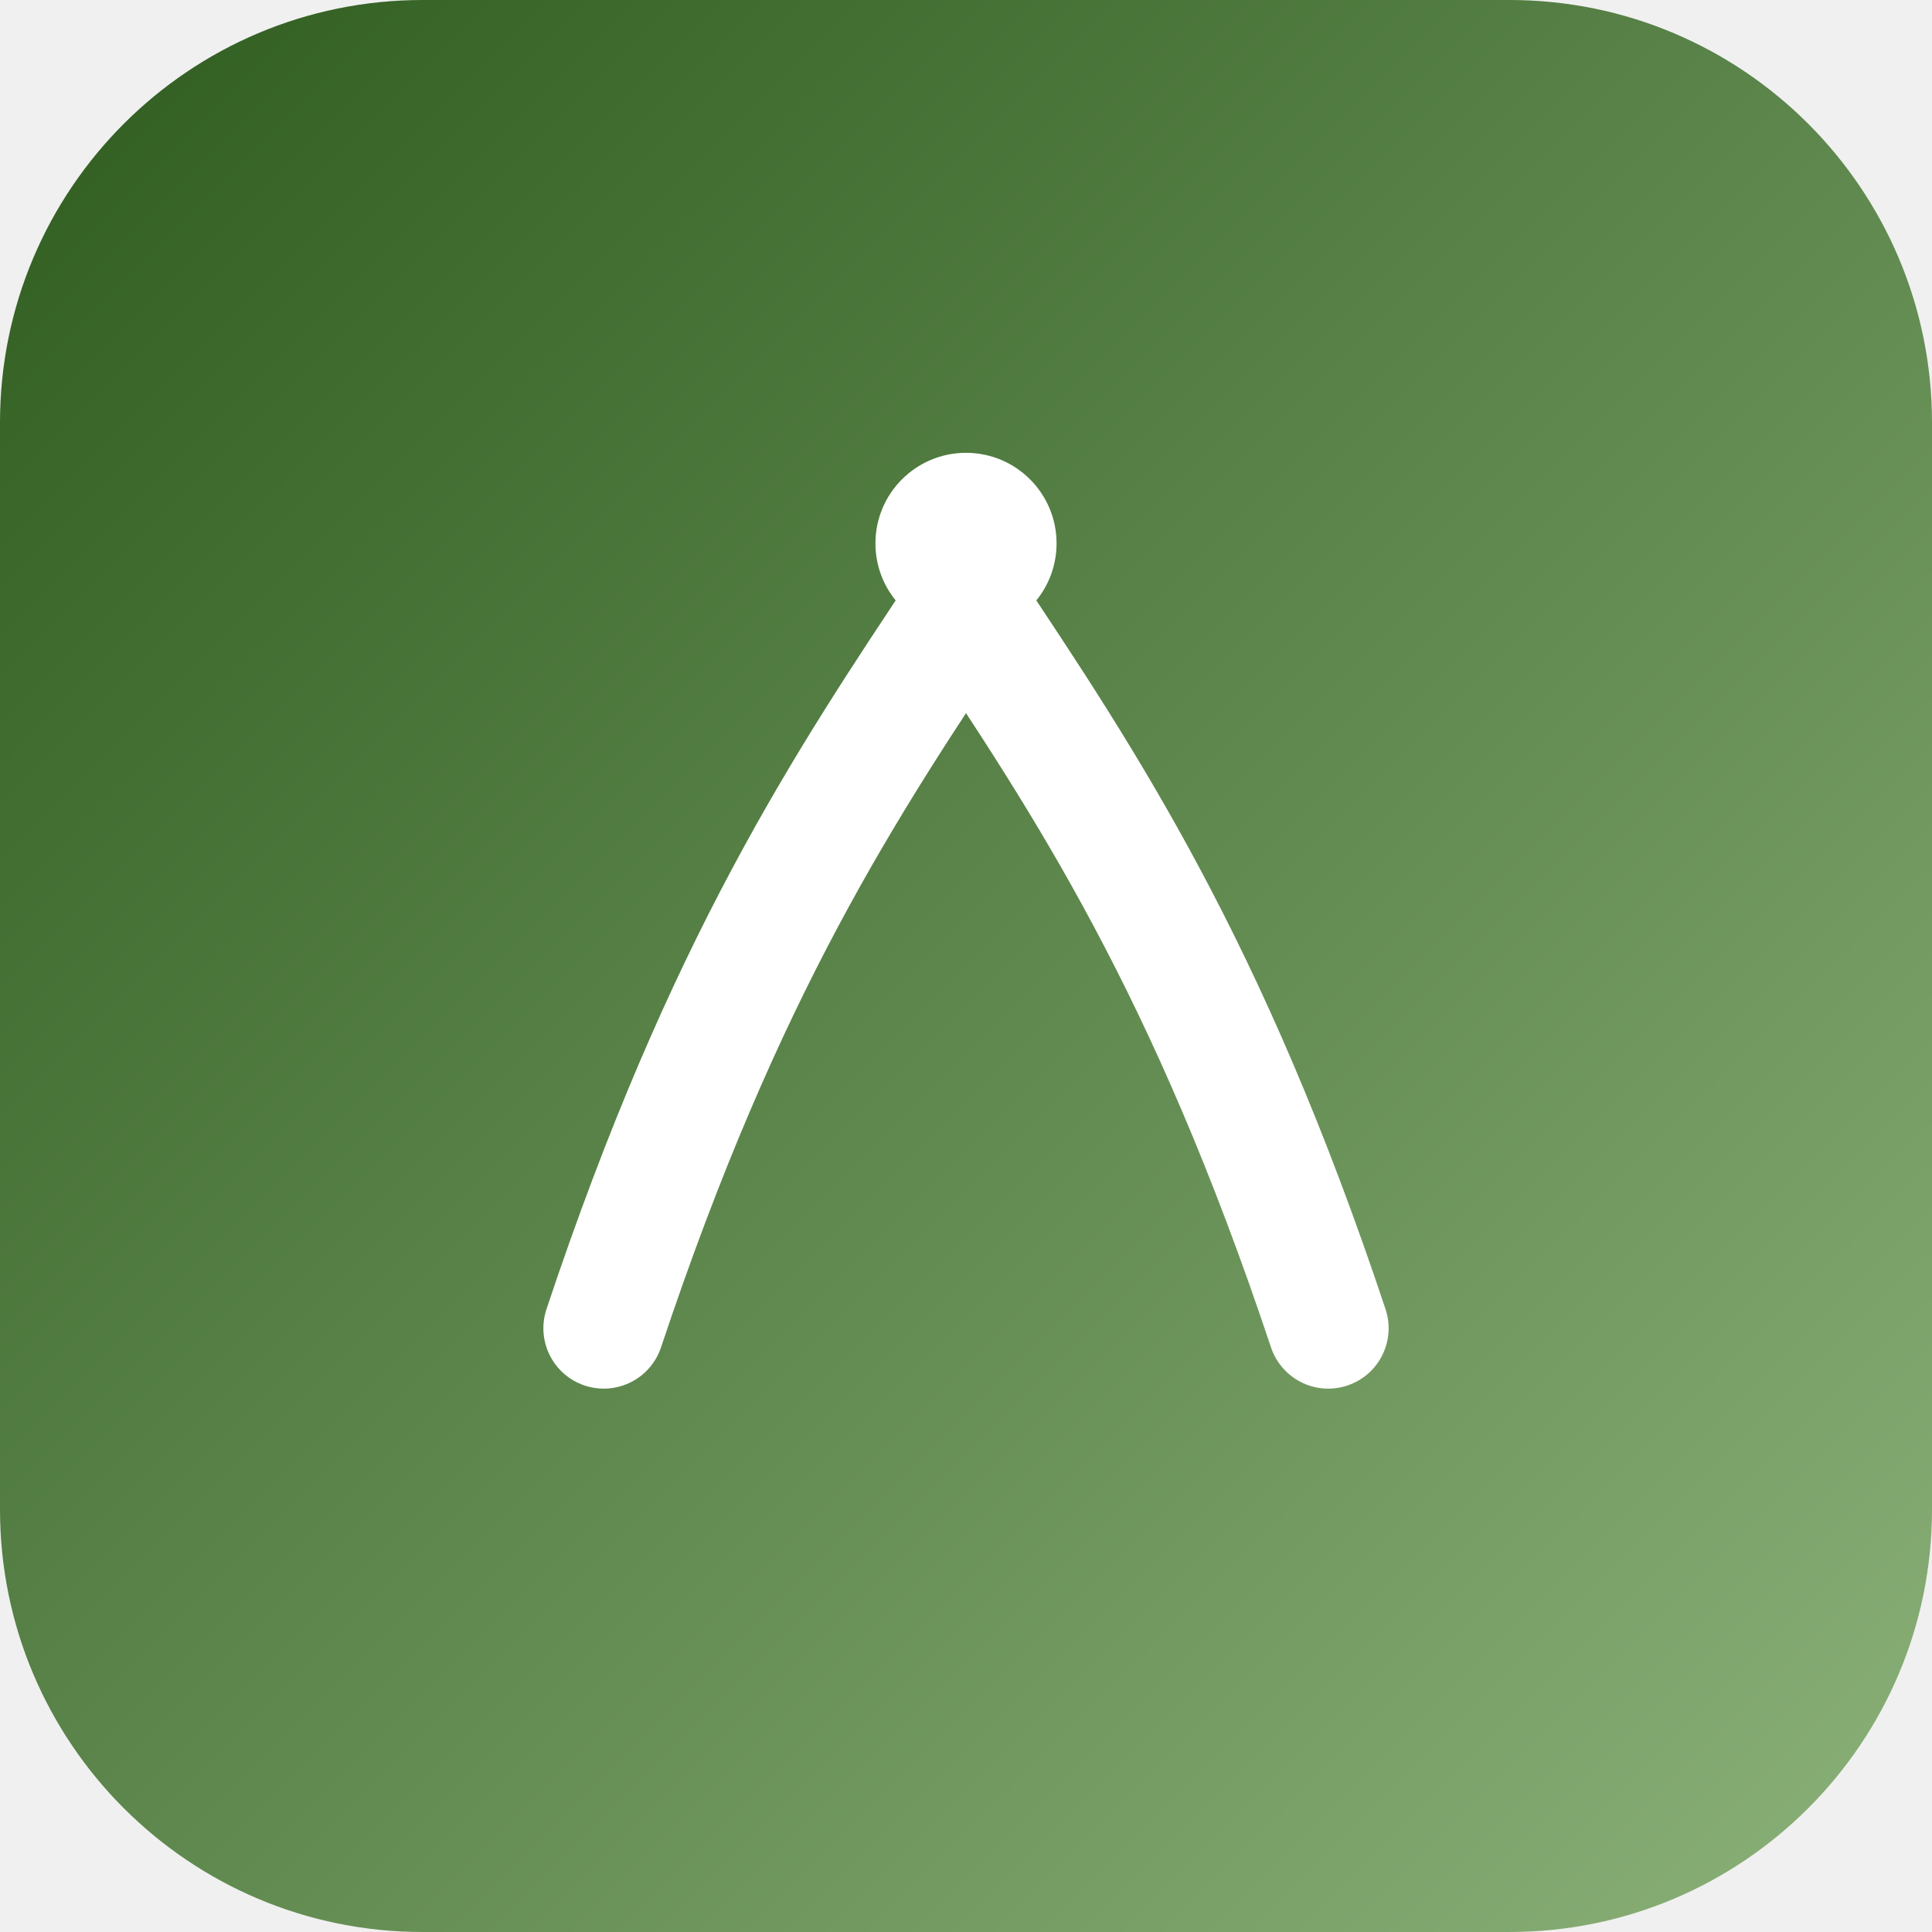
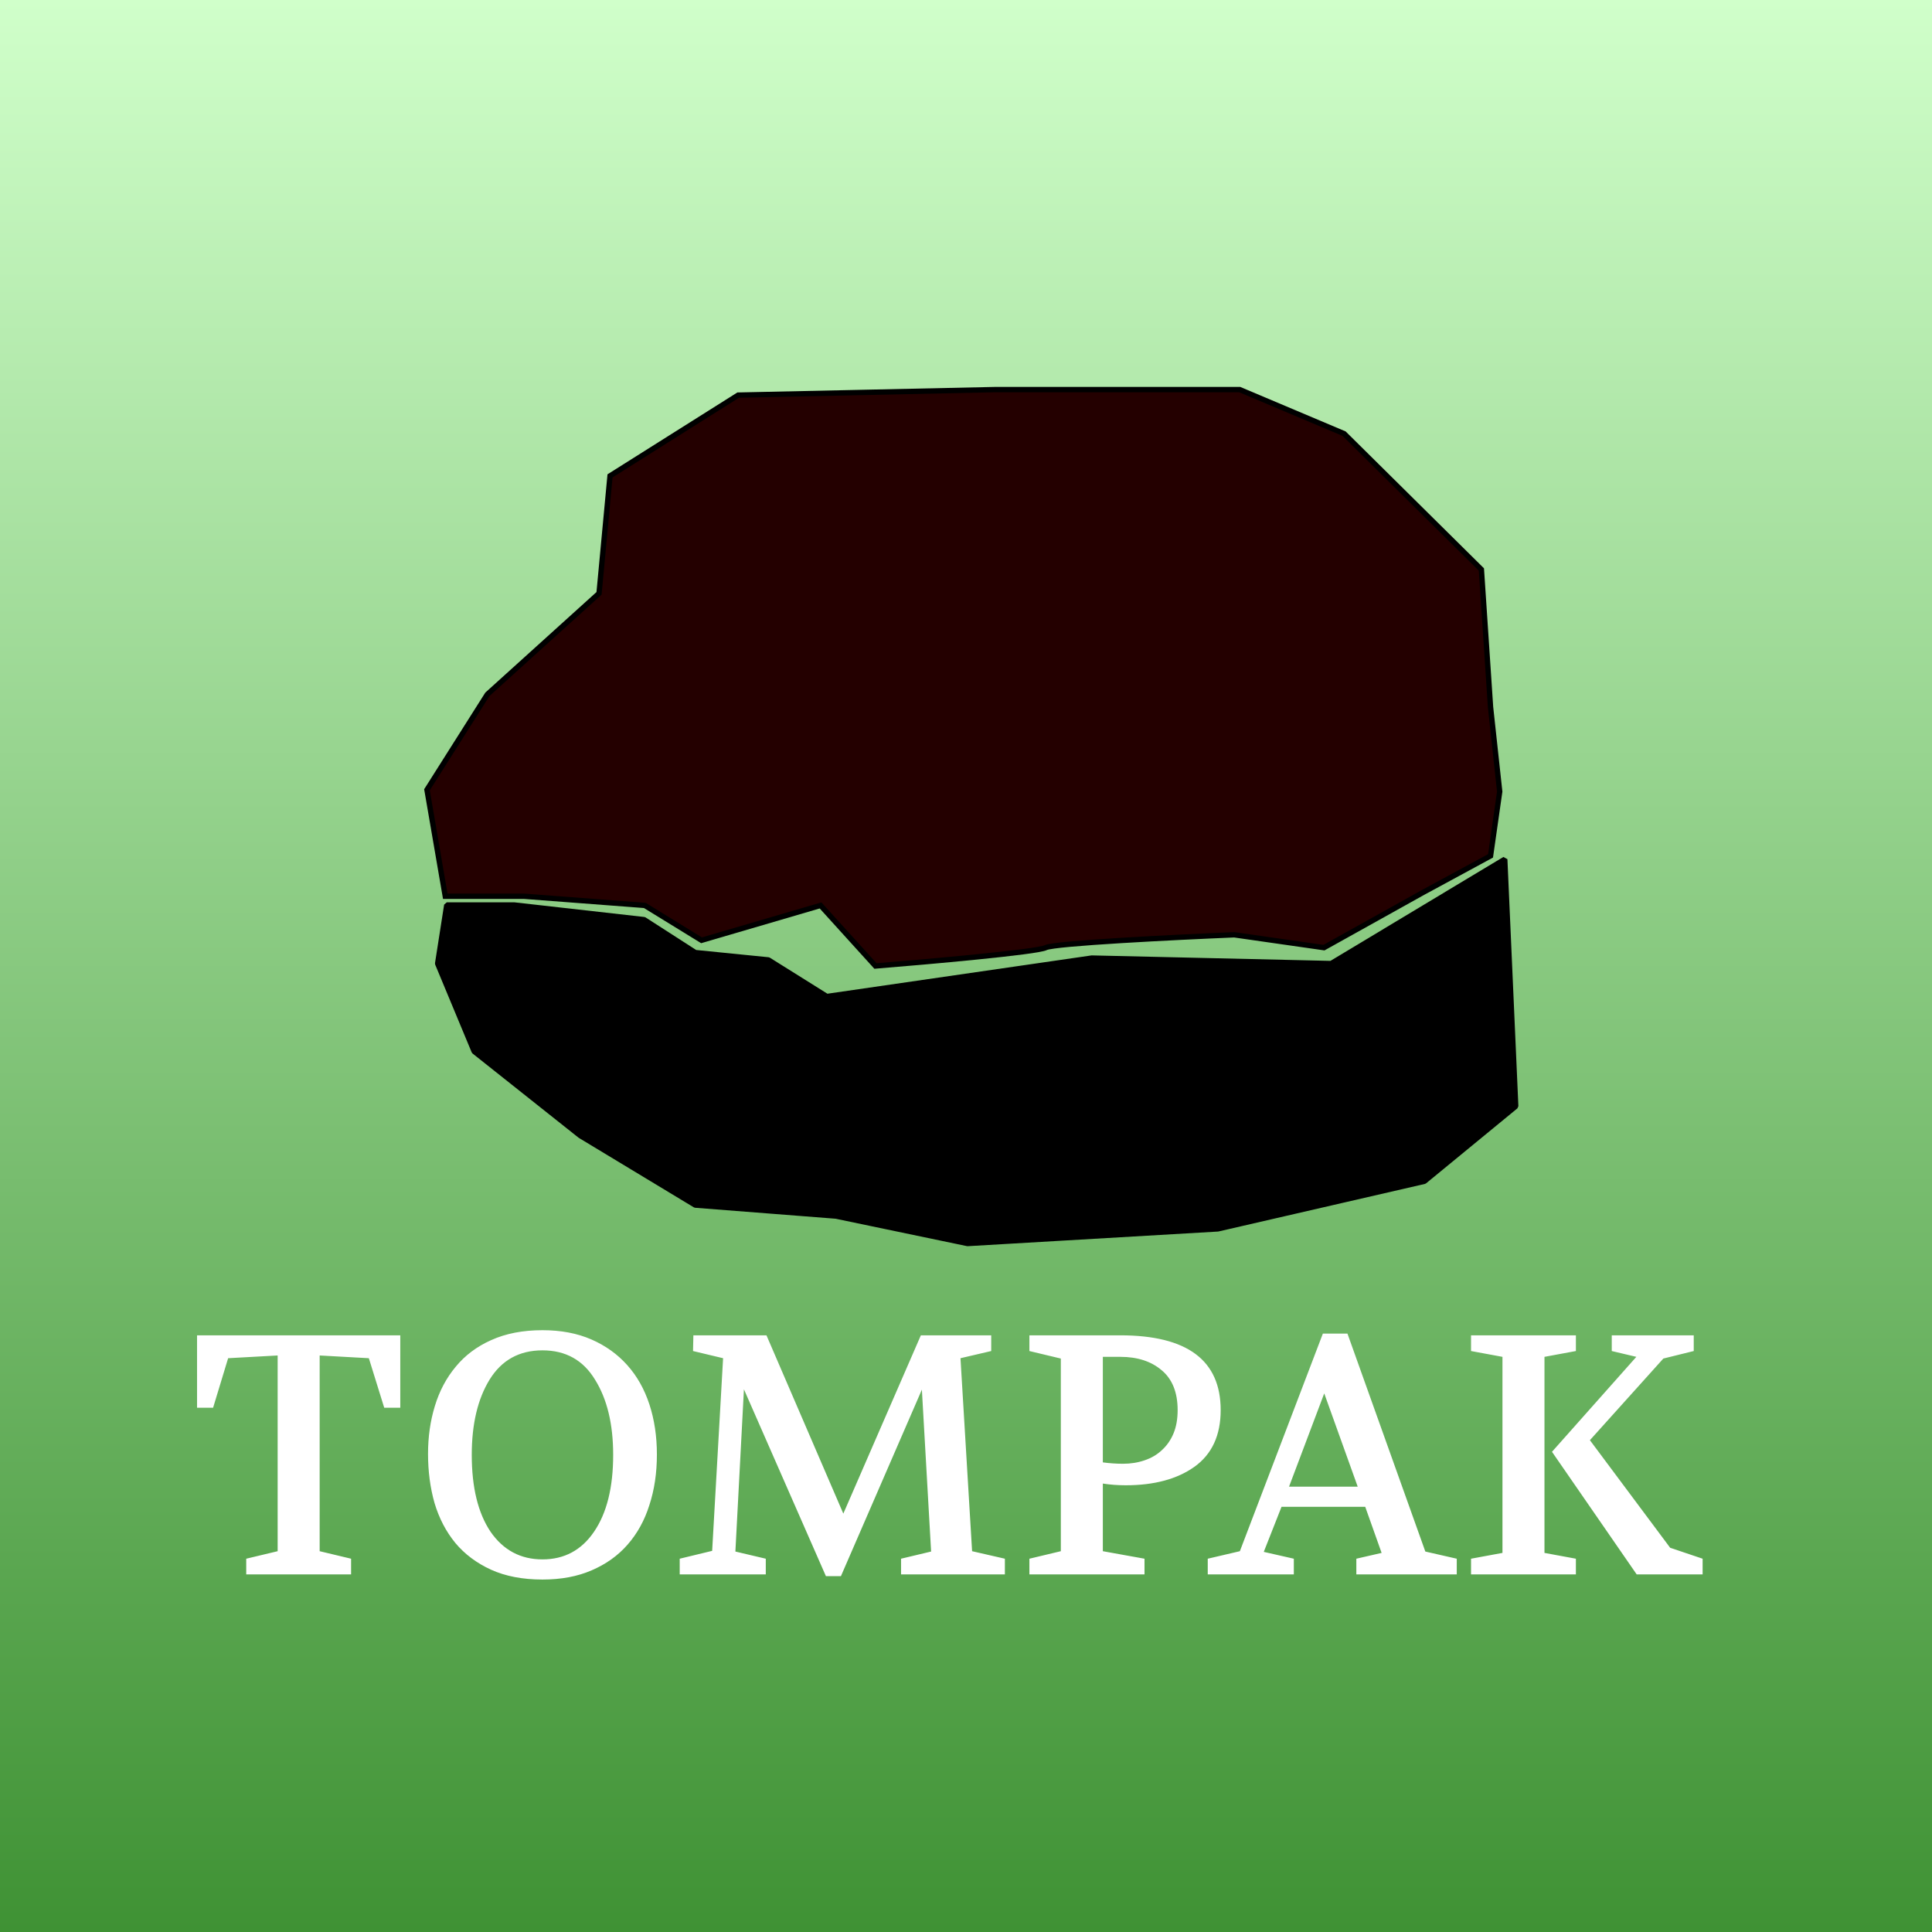
- <svg xmlns="http://www.w3.org/2000/svg" viewBox="0 0 64 64">
+ <svg xmlns="http://www.w3.org/2000/svg" width="362" height="362" viewBox="0 0 362 362" fill="none">
+   <rect width="362" height="362" fill="url(#paint0_linear_32_4)" />
+   <path d="M228.193 230.257L181.288 233L156.637 227.857L130.275 225.8L108.705 212.771L88.847 197L82 180.543L83.712 169.571H96.38L120.688 172.314L130.275 178.486L143.969 179.857L154.925 186.714L204.569 179.514L249.42 180.543L281.946 161L284 207.286L266.881 221.343L228.193 230.257Z" fill="black" stroke="black" stroke-linejoin="bevel" />
+   <path d="M131.451 176.185L153.746 169.65L164.036 181C173.983 180.197 194.289 178.386 195.935 177.561C197.582 176.735 220.174 175.611 231.265 175.153L248.072 177.561L266.594 167.242L279.285 160.363L281 148.325L279.285 132.503L277.57 106.707L251.845 81.255L232.294 73H186.331L138.311 74.032L114.3 89.166L112.242 111.178L91.319 130.096L80 147.981L83.43 167.93H98.179L120.817 169.65L131.451 176.185Z" fill="#240000" stroke="black" />
+   <path d="M36.92 263.768V250.2H75V263.768H71.992L69.112 254.488L59.896 253.976V290.648L65.784 292.056V295H46.136V292.056L52.024 290.648V253.976L42.744 254.488L39.928 263.768H36.92ZM101.642 249.24C105.098 249.24 108.148 249.816 110.794 250.968C113.439 252.12 115.679 253.72 117.514 255.768C119.348 257.816 120.735 260.269 121.674 263.128C122.612 265.987 123.082 269.123 123.082 272.536C123.082 275.992 122.612 279.149 121.674 282.008C120.778 284.867 119.412 287.341 117.578 289.432C115.786 291.48 113.546 293.08 110.858 294.232C108.212 295.384 105.14 295.96 101.642 295.96C97.93 295.96 94.708 295.341 91.978 294.104C89.29 292.867 87.071 291.203 85.322 289.112C83.572 286.979 82.271 284.483 81.418 281.624C80.607 278.765 80.201 275.693 80.201 272.408C80.201 269.208 80.628 266.221 81.481 263.448C82.335 260.632 83.636 258.179 85.385 256.088C87.135 253.955 89.353 252.291 92.041 251.096C94.772 249.859 97.972 249.24 101.642 249.24ZM101.642 253.016C97.29 253.016 93.983 254.851 91.722 258.52C89.503 262.147 88.394 266.84 88.394 272.6C88.394 278.701 89.567 283.501 91.913 287C94.303 290.456 97.546 292.184 101.642 292.184C105.738 292.184 108.959 290.456 111.306 287C113.695 283.501 114.89 278.701 114.89 272.6C114.89 266.84 113.759 262.147 111.498 258.52C109.279 254.851 105.994 253.016 101.642 253.016ZM127.358 295V292.056L133.438 290.584L135.486 254.488L129.854 253.144L129.918 250.2H143.614L158.014 283.608L172.542 250.2H185.726V253.144L179.966 254.488L182.142 290.648L188.286 292.056V295H168.83V292.056L174.462 290.712L172.734 260.376L157.566 295.32H154.75L139.39 260.312L137.79 290.712L143.486 292.056V295H127.358ZM206.639 274.008C207.279 274.093 207.919 274.157 208.559 274.2C209.199 274.243 209.817 274.264 210.415 274.264C211.865 274.264 213.209 274.051 214.447 273.624C215.727 273.197 216.815 272.557 217.711 271.704C218.649 270.851 219.375 269.805 219.887 268.568C220.399 267.331 220.655 265.88 220.655 264.216C220.655 260.888 219.652 258.392 217.647 256.728C215.684 255.064 213.103 254.232 209.903 254.232H206.639V274.008ZM192.879 295V292.056L198.767 290.648V254.552L192.879 253.144V250.2H209.903C222.447 250.2 228.719 254.872 228.719 264.216C228.719 268.952 227.076 272.493 223.791 274.84C220.548 277.144 216.26 278.296 210.927 278.296C209.433 278.296 208.004 278.189 206.639 277.976V290.648L214.447 292.056V295H192.879ZM226.297 295V292.056L232.314 290.648L247.866 249.88H252.474L267.066 290.712L272.954 292.056V295H254.138V292.056L258.874 290.968L255.802 282.328H240.122L236.794 290.776L242.426 292.056V295H226.297ZM241.53 278.552H254.394L248.122 261.08L241.53 278.552ZM275.629 295V292.056L281.517 290.968V254.232L275.629 253.144V250.2H295.277V253.144L289.389 254.232V290.968L295.277 292.056V295H275.629ZM290.797 272.024L306.604 254.232L301.997 253.144V250.2H317.357V253.144L311.661 254.552L297.901 269.848L312.941 290.008L319.021 292.056V295H306.669L290.797 272.024Z" fill="white" />
  <defs>
-     <linearGradient id="g" x1="0" x2="1" y1="0" y2="1">
-       <stop offset="0" stop-color="#2E5B1E" />
-       <stop offset="1" stop-color="#8CB27A" />
+     <linearGradient id="paint0_linear_32_4" x1="181" y1="0" x2="181" y2="362" gradientUnits="userSpaceOnUse">
+       <stop stop-color="#D0FFCA" />
+       <stop offset="1" stop-color="#3F9234" />
    </linearGradient>
  </defs>
-   <rect width="64" height="64" rx="14" fill="url(#g)" />
-   <path d="M20 44c4-12 8-18 12-24 4 6 8 12 12 24" fill="none" stroke="#FFFFFF" stroke-width="4" stroke-linecap="round" stroke-linejoin="round" />
-   <circle cx="32" cy="18" r="3" fill="#FFFFFF" />
</svg>
